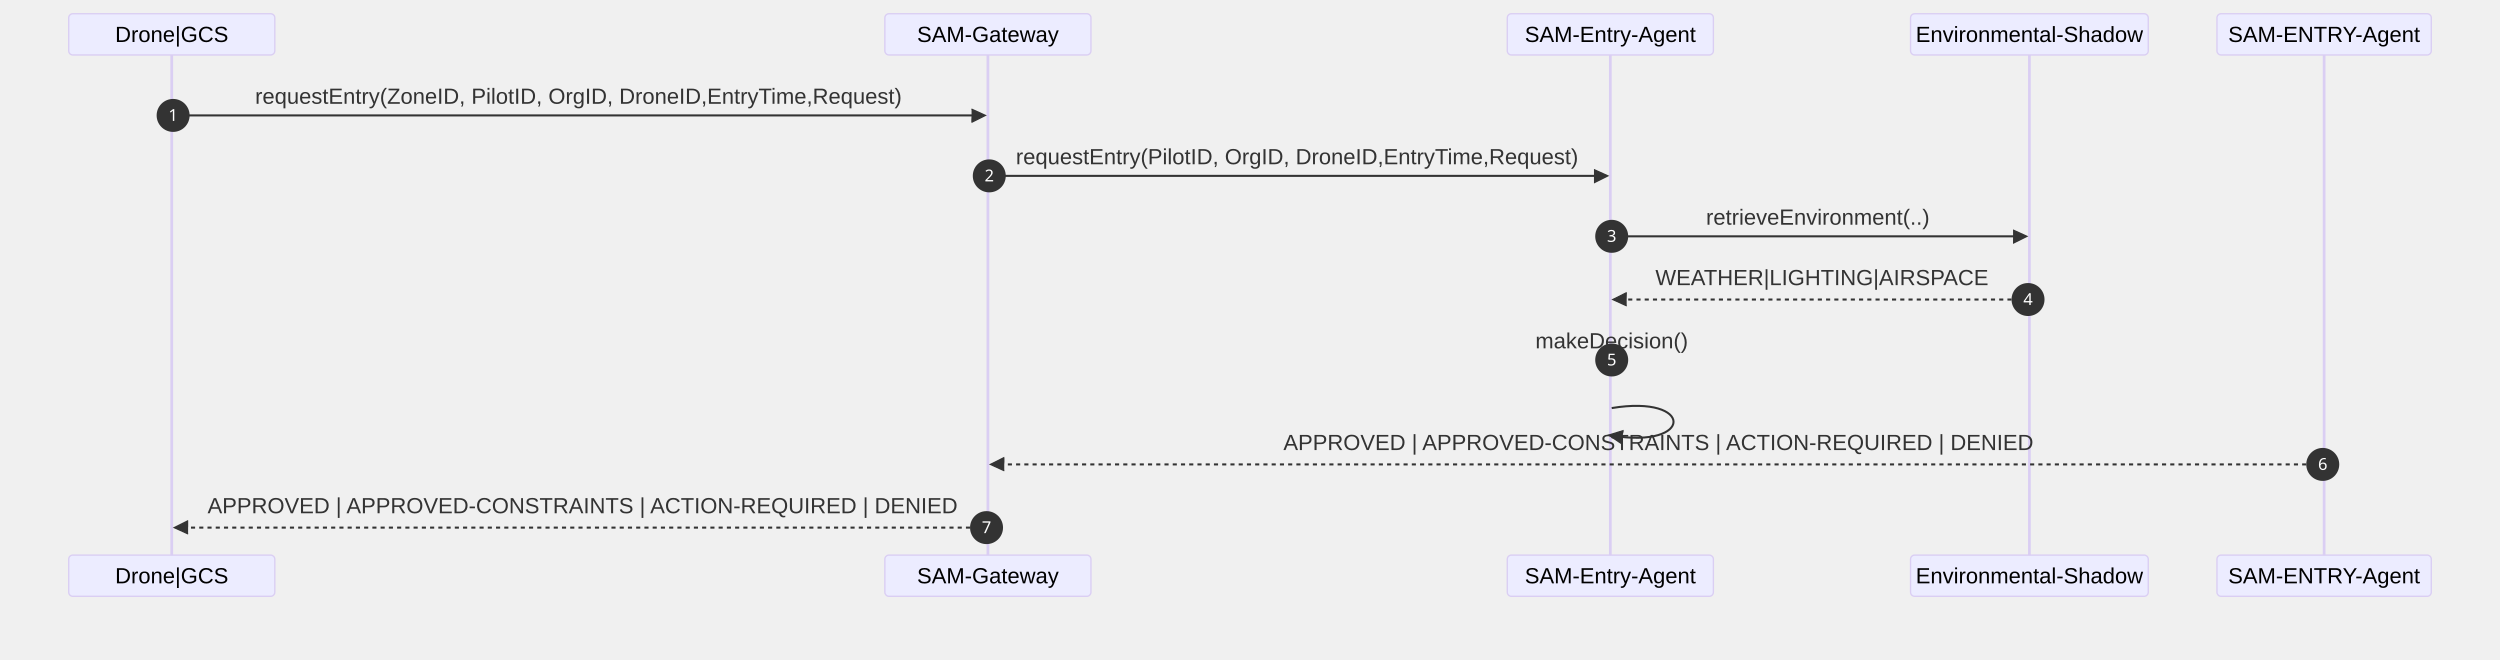
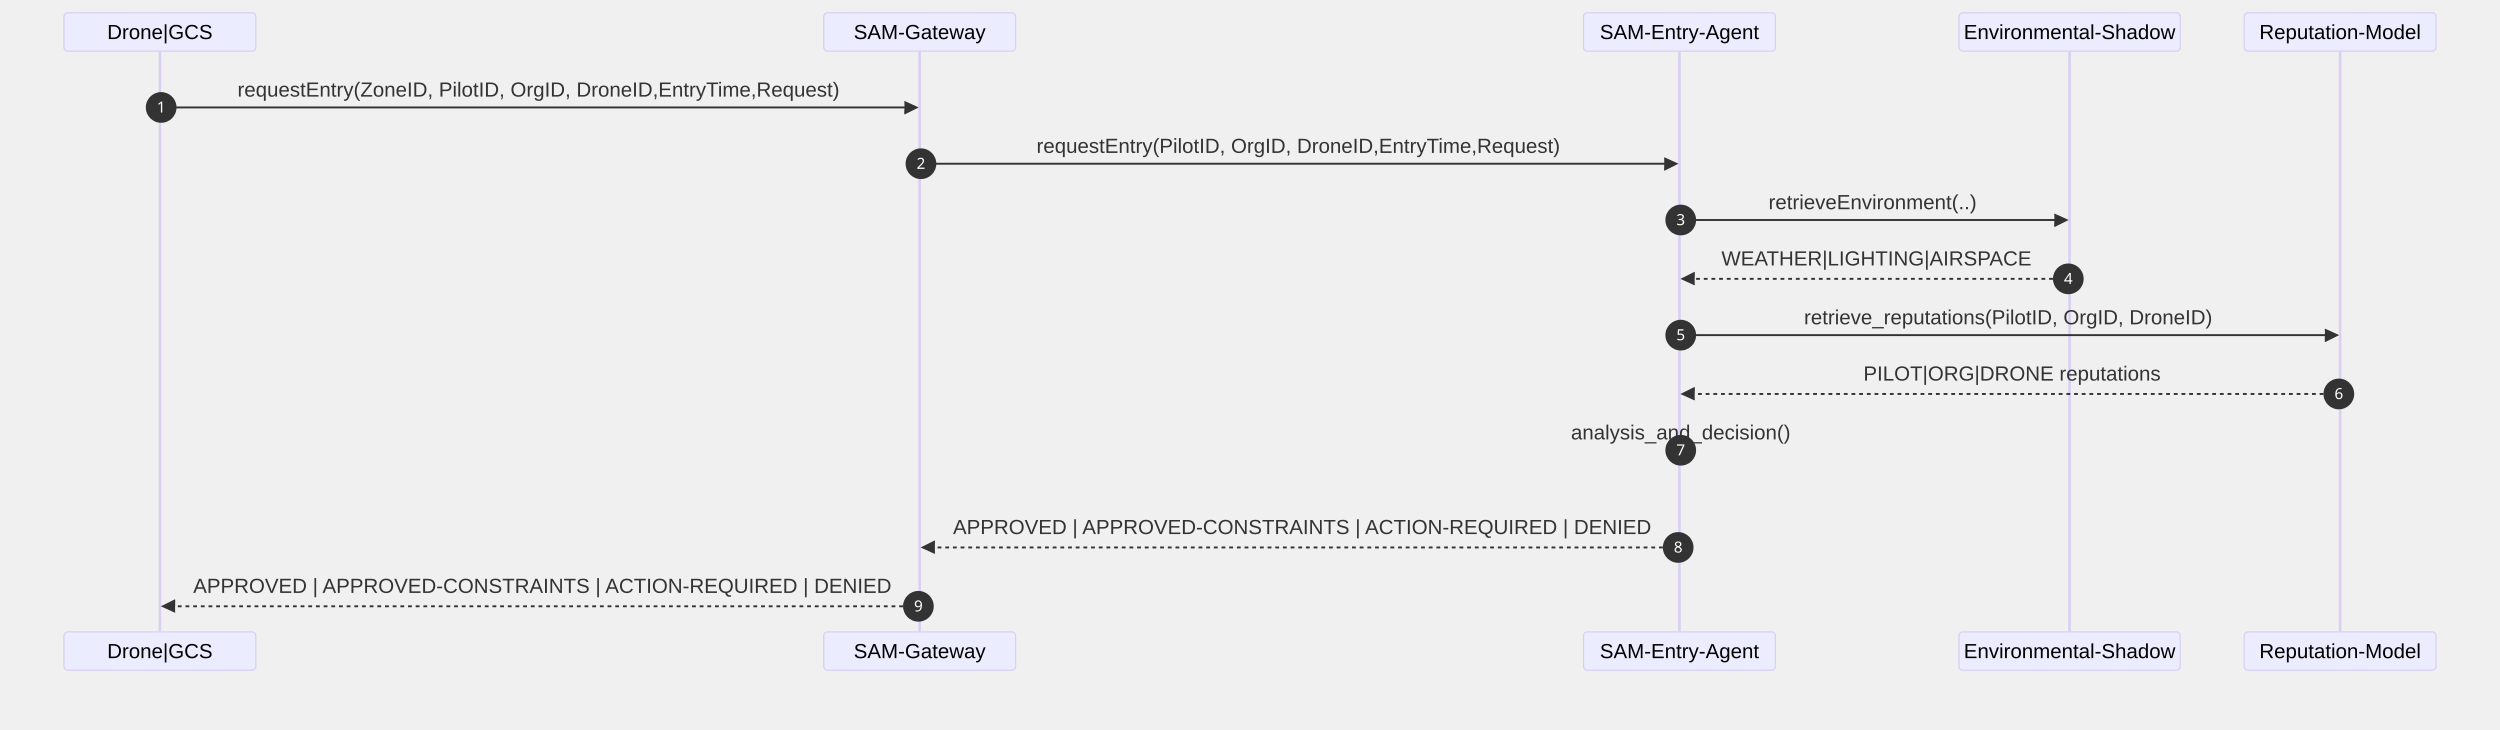
- <svg xmlns="http://www.w3.org/2000/svg" id="my-svg" width="700" style="background-color: white;" viewBox="-50 -10 1819.5 480" role="graphics-document document" aria-roledescription="sequence">
+ <svg xmlns="http://www.w3.org/2000/svg" id="my-svg" width="700" style="background-color: white;" viewBox="-50 -10 1954.5 570" role="graphics-document document" aria-roledescription="sequence">
  <g>
-     <rect x="1563.5" y="394.0" fill="#eaeaea" stroke="#666" width="156" height="30.0" name="SAM-ENTRY-Agent" rx="3" ry="3" class="actor actor-bottom" />
-     <text x="1641.5" y="409.0" dominant-baseline="central" alignment-baseline="central" class="actor actor-box" style="text-anchor: middle; font-size: 16px; font-weight: 400;">
-       <tspan x="1641.5" dy="0">SAM-ENTRY-Agent</tspan>
+     <rect x="1704.5" y="484.0" fill="#eaeaea" stroke="#666" width="150" height="30.0" name="Reputation-Model" rx="3" ry="3" class="actor actor-bottom" />
+     <text x="1779.5" y="499.0" dominant-baseline="central" alignment-baseline="central" class="actor actor-box" style="text-anchor: middle; font-size: 16px; font-weight: 400;">
+       <tspan x="1779.5" dy="0">Reputation-Model</tspan>
    </text>
  </g>
  <g>
-     <rect x="1340.5" y="394.0" fill="#eaeaea" stroke="#666" width="173" height="30.0" name="Environmental-Shadow" rx="3" ry="3" class="actor actor-bottom" />
-     <text x="1427" y="409.0" dominant-baseline="central" alignment-baseline="central" class="actor actor-box" style="text-anchor: middle; font-size: 16px; font-weight: 400;">
-       <tspan x="1427" dy="0">Environmental-Shadow</tspan>
+     <rect x="1481.5" y="484.0" fill="#eaeaea" stroke="#666" width="173" height="30.0" name="Environmental-Shadow" rx="3" ry="3" class="actor actor-bottom" />
+     <text x="1568" y="499.0" dominant-baseline="central" alignment-baseline="central" class="actor actor-box" style="text-anchor: middle; font-size: 16px; font-weight: 400;">
+       <tspan x="1568" dy="0">Environmental-Shadow</tspan>
    </text>
  </g>
  <g>
-     <rect x="1047" y="394.0" fill="#eaeaea" stroke="#666" width="150" height="30.0" name="SAM-Entry-Agent" rx="3" ry="3" class="actor actor-bottom" />
-     <text x="1122" y="409.0" dominant-baseline="central" alignment-baseline="central" class="actor actor-box" style="text-anchor: middle; font-size: 16px; font-weight: 400;">
-       <tspan x="1122" dy="0">SAM-Entry-Agent</tspan>
+     <rect x="1188" y="484.0" fill="#eaeaea" stroke="#666" width="150" height="30.0" name="SAM-Entry-Agent" rx="3" ry="3" class="actor actor-bottom" />
+     <text x="1263" y="499.0" dominant-baseline="central" alignment-baseline="central" class="actor actor-box" style="text-anchor: middle; font-size: 16px; font-weight: 400;">
+       <tspan x="1263" dy="0">SAM-Entry-Agent</tspan>
    </text>
  </g>
  <g>
-     <rect x="594" y="394.0" fill="#eaeaea" stroke="#666" width="150" height="30.0" name="SAM-Gateway" rx="3" ry="3" class="actor actor-bottom" />
-     <text x="669" y="409.0" dominant-baseline="central" alignment-baseline="central" class="actor actor-box" style="text-anchor: middle; font-size: 16px; font-weight: 400;">
+     <rect x="594" y="484.0" fill="#eaeaea" stroke="#666" width="150" height="30.0" name="SAM-Gateway" rx="3" ry="3" class="actor actor-bottom" />
+     <text x="669" y="499.0" dominant-baseline="central" alignment-baseline="central" class="actor actor-box" style="text-anchor: middle; font-size: 16px; font-weight: 400;">
      <tspan x="669" dy="0">SAM-Gateway</tspan>
    </text>
  </g>
  <g>
-     <rect x="0" y="394.0" fill="#eaeaea" stroke="#666" width="150" height="30.0" name="Drone|GCS" rx="3" ry="3" class="actor actor-bottom" />
-     <text x="75" y="409.0" dominant-baseline="central" alignment-baseline="central" class="actor actor-box" style="text-anchor: middle; font-size: 16px; font-weight: 400;">
+     <rect x="0" y="484.0" fill="#eaeaea" stroke="#666" width="150" height="30.0" name="Drone|GCS" rx="3" ry="3" class="actor actor-bottom" />
+     <text x="75" y="499.0" dominant-baseline="central" alignment-baseline="central" class="actor actor-box" style="text-anchor: middle; font-size: 16px; font-weight: 400;">
      <tspan x="75" dy="0">Drone|GCS</tspan>
    </text>
  </g>
  <g>
-     <line id="actor4" x1="1641.5" y1="30.0" x2="1641.5" y2="394.0" class="actor-line 200" stroke-width="0.5px" stroke="#999" name="SAM-ENTRY-Agent" />
+     <line id="actor4" x1="1779.5" y1="30.0" x2="1779.5" y2="484.0" class="actor-line 200" stroke-width="0.5px" stroke="#999" name="Reputation-Model" />
    <g id="root-4">
-       <rect x="1563.5" y="0" fill="#eaeaea" stroke="#666" width="156" height="30.0" name="SAM-ENTRY-Agent" rx="3" ry="3" class="actor actor-top" />
-       <text x="1641.5" y="15.0" dominant-baseline="central" alignment-baseline="central" class="actor actor-box" style="text-anchor: middle; font-size: 16px; font-weight: 400;">
-         <tspan x="1641.5" dy="0">SAM-ENTRY-Agent</tspan>
+       <rect x="1704.5" y="0" fill="#eaeaea" stroke="#666" width="150" height="30.0" name="Reputation-Model" rx="3" ry="3" class="actor actor-top" />
+       <text x="1779.5" y="15.0" dominant-baseline="central" alignment-baseline="central" class="actor actor-box" style="text-anchor: middle; font-size: 16px; font-weight: 400;">
+         <tspan x="1779.5" dy="0">Reputation-Model</tspan>
      </text>
    </g>
  </g>
  <g>
-     <line id="actor3" x1="1427" y1="30.0" x2="1427" y2="394.0" class="actor-line 200" stroke-width="0.5px" stroke="#999" name="Environmental-Shadow" />
+     <line id="actor3" x1="1568" y1="30.0" x2="1568" y2="484.0" class="actor-line 200" stroke-width="0.5px" stroke="#999" name="Environmental-Shadow" />
    <g id="root-3">
-       <rect x="1340.5" y="0" fill="#eaeaea" stroke="#666" width="173" height="30.0" name="Environmental-Shadow" rx="3" ry="3" class="actor actor-top" />
-       <text x="1427" y="15.0" dominant-baseline="central" alignment-baseline="central" class="actor actor-box" style="text-anchor: middle; font-size: 16px; font-weight: 400;">
-         <tspan x="1427" dy="0">Environmental-Shadow</tspan>
+       <rect x="1481.5" y="0" fill="#eaeaea" stroke="#666" width="173" height="30.0" name="Environmental-Shadow" rx="3" ry="3" class="actor actor-top" />
+       <text x="1568" y="15.0" dominant-baseline="central" alignment-baseline="central" class="actor actor-box" style="text-anchor: middle; font-size: 16px; font-weight: 400;">
+         <tspan x="1568" dy="0">Environmental-Shadow</tspan>
      </text>
    </g>
  </g>
  <g>
-     <line id="actor2" x1="1122" y1="30.0" x2="1122" y2="394.0" class="actor-line 200" stroke-width="0.5px" stroke="#999" name="SAM-Entry-Agent" />
+     <line id="actor2" x1="1263" y1="30.0" x2="1263" y2="484.0" class="actor-line 200" stroke-width="0.5px" stroke="#999" name="SAM-Entry-Agent" />
    <g id="root-2">
-       <rect x="1047" y="0" fill="#eaeaea" stroke="#666" width="150" height="30.0" name="SAM-Entry-Agent" rx="3" ry="3" class="actor actor-top" />
-       <text x="1122" y="15.0" dominant-baseline="central" alignment-baseline="central" class="actor actor-box" style="text-anchor: middle; font-size: 16px; font-weight: 400;">
-         <tspan x="1122" dy="0">SAM-Entry-Agent</tspan>
+       <rect x="1188" y="0" fill="#eaeaea" stroke="#666" width="150" height="30.0" name="SAM-Entry-Agent" rx="3" ry="3" class="actor actor-top" />
+       <text x="1263" y="15.0" dominant-baseline="central" alignment-baseline="central" class="actor actor-box" style="text-anchor: middle; font-size: 16px; font-weight: 400;">
+         <tspan x="1263" dy="0">SAM-Entry-Agent</tspan>
      </text>
    </g>
  </g>
  <g>
-     <line id="actor1" x1="669" y1="30.0" x2="669" y2="394.0" class="actor-line 200" stroke-width="0.5px" stroke="#999" name="SAM-Gateway" />
+     <line id="actor1" x1="669" y1="30.0" x2="669" y2="484.0" class="actor-line 200" stroke-width="0.5px" stroke="#999" name="SAM-Gateway" />
    <g id="root-1">
      <rect x="594" y="0" fill="#eaeaea" stroke="#666" width="150" height="30.0" name="SAM-Gateway" rx="3" ry="3" class="actor actor-top" />
      <text x="669" y="15.0" dominant-baseline="central" alignment-baseline="central" class="actor actor-box" style="text-anchor: middle; font-size: 16px; font-weight: 400;">
        <tspan x="669" dy="0">SAM-Gateway</tspan>
      </text>
    </g>
  </g>
  <g>
-     <line id="actor0" x1="75" y1="30.0" x2="75" y2="394.0" class="actor-line 200" stroke-width="0.5px" stroke="#999" name="Drone|GCS" />
+     <line id="actor0" x1="75" y1="30.0" x2="75" y2="484.0" class="actor-line 200" stroke-width="0.5px" stroke="#999" name="Drone|GCS" />
    <g id="root-0">
      <rect x="0" y="0" fill="#eaeaea" stroke="#666" width="150" height="30.0" name="Drone|GCS" rx="3" ry="3" class="actor actor-top" />
      <text x="75" y="15.0" dominant-baseline="central" alignment-baseline="central" class="actor actor-box" style="text-anchor: middle; font-size: 16px; font-weight: 400;">
        <tspan x="75" dy="0">Drone|GCS</tspan>
      </text>
    </g>
  </g>
  <style>#my-svg{font-family:"trebuchet ms",verdana,arial,sans-serif;font-size:16px;fill:#333;}@keyframes edge-animation-frame{from{stroke-dashoffset:0;}}@keyframes dash{to{stroke-dashoffset:0;}}#my-svg .edge-animation-slow{stroke-dasharray:9,5!important;stroke-dashoffset:900;animation:dash 50s linear infinite;stroke-linecap:round;}#my-svg .edge-animation-fast{stroke-dasharray:9,5!important;stroke-dashoffset:900;animation:dash 20s linear infinite;stroke-linecap:round;}#my-svg .error-icon{fill:#552222;}#my-svg .error-text{fill:#552222;stroke:#552222;}#my-svg .edge-thickness-normal{stroke-width:1px;}#my-svg .edge-thickness-thick{stroke-width:3.5px;}#my-svg .edge-pattern-solid{stroke-dasharray:0;}#my-svg .edge-thickness-invisible{stroke-width:0;fill:none;}#my-svg .edge-pattern-dashed{stroke-dasharray:3;}#my-svg .edge-pattern-dotted{stroke-dasharray:2;}#my-svg .marker{fill:#333333;stroke:#333333;}#my-svg .marker.cross{stroke:#333333;}#my-svg svg{font-family:"trebuchet ms",verdana,arial,sans-serif;font-size:16px;}#my-svg p{margin:0;}#my-svg .actor{stroke:hsl(259.626, 59.777%, 87.902%);fill:#ECECFF;}#my-svg text.actor&gt;tspan{fill:black;stroke:none;}#my-svg .actor-line{stroke:hsl(259.626, 59.777%, 87.902%);}#my-svg .innerArc{stroke-width:1.5;stroke-dasharray:none;}#my-svg .messageLine0{stroke-width:1.5;stroke-dasharray:none;stroke:#333;}#my-svg .messageLine1{stroke-width:1.5;stroke-dasharray:2,2;stroke:#333;}#my-svg #arrowhead path{fill:#333;stroke:#333;}#my-svg .sequenceNumber{fill:white;}#my-svg #sequencenumber{fill:#333;}#my-svg #crosshead path{fill:#333;stroke:#333;}#my-svg .messageText{fill:#333;stroke:none;}#my-svg .labelBox{stroke:hsl(259.626, 59.777%, 87.902%);fill:#ECECFF;}#my-svg .labelText,#my-svg .labelText&gt;tspan{fill:black;stroke:none;}#my-svg .loopText,#my-svg .loopText&gt;tspan{fill:black;stroke:none;}#my-svg .loopLine{stroke-width:2px;stroke-dasharray:2,2;stroke:hsl(259.626, 59.777%, 87.902%);fill:hsl(259.626, 59.777%, 87.902%);}#my-svg .note{stroke:#aaaa33;fill:#fff5ad;}#my-svg .noteText,#my-svg .noteText&gt;tspan{fill:black;stroke:none;}#my-svg .activation0{fill:#f4f4f4;stroke:#666;}#my-svg .activation1{fill:#f4f4f4;stroke:#666;}#my-svg .activation2{fill:#f4f4f4;stroke:#666;}#my-svg .actorPopupMenu{position:absolute;}#my-svg .actorPopupMenuPanel{position:absolute;fill:#ECECFF;box-shadow:0px 8px 16px 0px rgba(0,0,0,0.2);filter:drop-shadow(3px 5px 2px rgb(0 0 0 / 0.4));}#my-svg .actor-man line{stroke:hsl(259.626, 59.777%, 87.902%);fill:#ECECFF;}#my-svg .actor-man circle,#my-svg line{stroke:hsl(259.626, 59.777%, 87.902%);fill:#ECECFF;stroke-width:2px;}#my-svg :root{--mermaid-font-family:"trebuchet ms",verdana,arial,sans-serif;}</style>
  <g />
  <defs>
    <symbol id="computer" width="24" height="24">
      <path transform="scale(.5)" d="M2 2v13h20v-13h-20zm18 11h-16v-9h16v9zm-10.228 6l.466-1h3.524l.467 1h-4.457zm14.228 3h-24l2-6h2.104l-1.33 4h18.45l-1.297-4h2.073l2 6zm-5-10h-14v-7h14v7z" />
    </symbol>
  </defs>
  <defs>
    <symbol id="database" fill-rule="evenodd" clip-rule="evenodd">
      <path transform="scale(.5)" d="M12.258.001l.256.004.255.005.253.008.251.01.249.012.247.015.246.016.242.019.241.02.239.023.236.024.233.027.231.028.229.031.225.032.223.034.22.036.217.038.214.04.211.041.208.043.205.045.201.046.198.048.194.05.191.051.187.053.183.054.18.056.175.057.172.059.168.06.163.061.16.063.155.064.15.066.074.033.073.033.071.034.07.034.069.035.068.035.067.035.066.035.064.036.064.036.062.036.06.036.06.037.058.037.058.037.055.038.055.038.053.038.052.038.051.039.05.039.048.039.047.039.045.04.044.04.043.04.041.04.04.041.039.041.037.041.036.041.034.041.033.042.032.042.03.042.029.042.027.042.026.043.024.043.023.043.021.043.02.043.018.044.017.043.015.044.013.044.012.044.011.045.009.044.007.045.006.045.004.045.002.045.001.045v17l-.001.045-.002.045-.004.045-.006.045-.007.045-.009.044-.011.045-.012.044-.013.044-.015.044-.017.043-.018.044-.02.043-.021.043-.023.043-.024.043-.026.043-.027.042-.029.042-.03.042-.032.042-.033.042-.034.041-.036.041-.037.041-.039.041-.04.041-.041.04-.043.04-.044.04-.045.04-.047.039-.048.039-.05.039-.051.039-.052.038-.053.038-.055.038-.055.038-.058.037-.058.037-.06.037-.06.036-.062.036-.064.036-.064.036-.066.035-.067.035-.068.035-.069.035-.07.034-.071.034-.073.033-.074.033-.15.066-.155.064-.16.063-.163.061-.168.06-.172.059-.175.057-.18.056-.183.054-.187.053-.191.051-.194.05-.198.048-.201.046-.205.045-.208.043-.211.041-.214.04-.217.038-.22.036-.223.034-.225.032-.229.031-.231.028-.233.027-.236.024-.239.023-.241.02-.242.019-.246.016-.247.015-.249.012-.251.01-.253.008-.255.005-.256.004-.258.001-.258-.001-.256-.004-.255-.005-.253-.008-.251-.01-.249-.012-.247-.015-.245-.016-.243-.019-.241-.02-.238-.023-.236-.024-.234-.027-.231-.028-.228-.031-.226-.032-.223-.034-.22-.036-.217-.038-.214-.04-.211-.041-.208-.043-.204-.045-.201-.046-.198-.048-.195-.05-.19-.051-.187-.053-.184-.054-.179-.056-.176-.057-.172-.059-.167-.06-.164-.061-.159-.063-.155-.064-.151-.066-.074-.033-.072-.033-.072-.034-.07-.034-.069-.035-.068-.035-.067-.035-.066-.035-.064-.036-.063-.036-.062-.036-.061-.036-.06-.037-.058-.037-.057-.037-.056-.038-.055-.038-.053-.038-.052-.038-.051-.039-.049-.039-.049-.039-.046-.039-.046-.04-.044-.04-.043-.04-.041-.04-.04-.041-.039-.041-.037-.041-.036-.041-.034-.041-.033-.042-.032-.042-.03-.042-.029-.042-.027-.042-.026-.043-.024-.043-.023-.043-.021-.043-.02-.043-.018-.044-.017-.043-.015-.044-.013-.044-.012-.044-.011-.045-.009-.044-.007-.045-.006-.045-.004-.045-.002-.045-.001-.045v-17l.001-.045.002-.045.004-.045.006-.045.007-.045.009-.044.011-.045.012-.044.013-.044.015-.044.017-.043.018-.044.02-.043.021-.043.023-.043.024-.043.026-.043.027-.042.029-.042.03-.042.032-.042.033-.042.034-.041.036-.041.037-.041.039-.041.04-.041.041-.04.043-.04.044-.04.046-.04.046-.039.049-.039.049-.039.051-.039.052-.038.053-.038.055-.038.056-.038.057-.037.058-.037.06-.037.061-.036.062-.036.063-.036.064-.036.066-.035.067-.035.068-.035.069-.035.07-.034.072-.034.072-.033.074-.033.151-.066.155-.064.159-.063.164-.061.167-.06.172-.059.176-.057.179-.056.184-.054.187-.053.19-.051.195-.05.198-.048.201-.046.204-.045.208-.043.211-.041.214-.04.217-.038.22-.036.223-.034.226-.032.228-.031.231-.028.234-.027.236-.024.238-.023.241-.02.243-.019.245-.016.247-.015.249-.012.251-.01.253-.008.255-.005.256-.004.258-.001.258.001zm-9.258 20.499v.01l.001.021.003.021.004.022.005.021.006.022.007.022.009.023.01.022.011.023.012.023.013.023.015.023.016.024.017.023.018.024.019.024.021.024.022.025.023.024.024.025.052.049.056.05.061.051.066.051.07.051.075.051.079.052.084.052.088.052.092.052.097.052.102.051.105.052.11.052.114.051.119.051.123.051.127.05.131.05.135.05.139.048.144.049.147.047.152.047.155.047.16.045.163.045.167.043.171.043.176.041.178.041.183.039.187.039.19.037.194.035.197.035.202.033.204.031.209.03.212.029.216.027.219.025.222.024.226.021.23.02.233.018.236.016.24.015.243.012.246.01.249.008.253.005.256.004.259.001.26-.001.257-.004.254-.005.25-.008.247-.011.244-.012.241-.014.237-.016.233-.018.231-.021.226-.021.224-.024.22-.026.216-.027.212-.028.21-.031.205-.031.202-.034.198-.034.194-.036.191-.037.187-.039.183-.04.179-.04.175-.042.172-.043.168-.044.163-.045.16-.046.155-.046.152-.047.148-.048.143-.049.139-.049.136-.05.131-.05.126-.05.123-.051.118-.052.114-.051.11-.052.106-.052.101-.052.096-.052.092-.052.088-.053.083-.051.079-.052.074-.052.07-.051.065-.051.06-.051.056-.05.051-.05.023-.024.023-.025.021-.024.02-.024.019-.024.018-.024.017-.024.015-.023.014-.024.013-.023.012-.023.01-.023.01-.022.008-.022.006-.022.006-.022.004-.022.004-.021.001-.021.001-.021v-4.127l-.077.055-.08.053-.083.054-.085.053-.087.052-.09.052-.093.051-.095.05-.097.05-.1.049-.102.049-.105.048-.106.047-.109.047-.111.046-.114.045-.115.045-.118.044-.12.043-.122.042-.124.042-.126.041-.128.04-.13.04-.132.038-.134.038-.135.037-.138.037-.139.035-.142.035-.143.034-.144.033-.147.032-.148.031-.15.03-.151.03-.153.029-.154.027-.156.027-.158.026-.159.025-.161.024-.162.023-.163.022-.165.021-.166.02-.167.019-.169.018-.169.017-.171.016-.173.015-.173.014-.175.013-.175.012-.177.011-.178.01-.179.008-.179.008-.181.006-.182.005-.182.004-.184.003-.184.002h-.37l-.184-.002-.184-.003-.182-.004-.182-.005-.181-.006-.179-.008-.179-.008-.178-.01-.176-.011-.176-.012-.175-.013-.173-.014-.172-.015-.171-.016-.17-.017-.169-.018-.167-.019-.166-.02-.165-.021-.163-.022-.162-.023-.161-.024-.159-.025-.157-.026-.156-.027-.155-.027-.153-.029-.151-.03-.15-.03-.148-.031-.146-.032-.145-.033-.143-.034-.141-.035-.14-.035-.137-.037-.136-.037-.134-.038-.132-.038-.13-.04-.128-.04-.126-.041-.124-.042-.122-.042-.12-.044-.117-.043-.116-.045-.113-.045-.112-.046-.109-.047-.106-.047-.105-.048-.102-.049-.1-.049-.097-.05-.095-.05-.093-.052-.09-.051-.087-.052-.085-.053-.083-.054-.08-.054-.077-.054v4.127zm0-5.654v.011l.001.021.003.021.004.021.005.022.006.022.007.022.009.022.01.022.011.023.012.023.013.023.015.024.016.023.017.024.018.024.019.024.021.024.022.024.023.025.024.024.052.05.056.05.061.05.066.051.07.051.075.052.079.051.084.052.088.052.092.052.097.052.102.052.105.052.11.051.114.051.119.052.123.05.127.051.131.05.135.049.139.049.144.048.147.048.152.047.155.046.16.045.163.045.167.044.171.042.176.042.178.04.183.04.187.038.19.037.194.036.197.034.202.033.204.032.209.03.212.028.216.027.219.025.222.024.226.022.23.02.233.018.236.016.24.014.243.012.246.01.249.008.253.006.256.003.259.001.26-.001.257-.003.254-.006.25-.008.247-.01.244-.012.241-.015.237-.016.233-.018.231-.02.226-.022.224-.024.22-.025.216-.027.212-.029.21-.03.205-.032.202-.033.198-.035.194-.036.191-.037.187-.039.183-.039.179-.041.175-.042.172-.043.168-.044.163-.045.16-.045.155-.047.152-.047.148-.048.143-.048.139-.05.136-.049.131-.05.126-.051.123-.051.118-.051.114-.052.11-.052.106-.052.101-.052.096-.052.092-.052.088-.052.083-.052.079-.052.074-.051.07-.052.065-.051.06-.05.056-.051.051-.049.023-.025.023-.024.021-.025.02-.024.019-.024.018-.024.017-.024.015-.023.014-.023.013-.024.012-.022.01-.023.01-.023.008-.022.006-.022.006-.022.004-.021.004-.022.001-.021.001-.021v-4.139l-.077.054-.08.054-.083.054-.085.052-.087.053-.09.051-.093.051-.095.051-.097.05-.1.049-.102.049-.105.048-.106.047-.109.047-.111.046-.114.045-.115.044-.118.044-.12.044-.122.042-.124.042-.126.041-.128.04-.13.039-.132.039-.134.038-.135.037-.138.036-.139.036-.142.035-.143.033-.144.033-.147.033-.148.031-.15.03-.151.03-.153.028-.154.028-.156.027-.158.026-.159.025-.161.024-.162.023-.163.022-.165.021-.166.02-.167.019-.169.018-.169.017-.171.016-.173.015-.173.014-.175.013-.175.012-.177.011-.178.009-.179.009-.179.007-.181.007-.182.005-.182.004-.184.003-.184.002h-.37l-.184-.002-.184-.003-.182-.004-.182-.005-.181-.007-.179-.007-.179-.009-.178-.009-.176-.011-.176-.012-.175-.013-.173-.014-.172-.015-.171-.016-.17-.017-.169-.018-.167-.019-.166-.02-.165-.021-.163-.022-.162-.023-.161-.024-.159-.025-.157-.026-.156-.027-.155-.028-.153-.028-.151-.03-.15-.03-.148-.031-.146-.033-.145-.033-.143-.033-.141-.035-.14-.036-.137-.036-.136-.037-.134-.038-.132-.039-.13-.039-.128-.04-.126-.041-.124-.042-.122-.043-.12-.043-.117-.044-.116-.044-.113-.046-.112-.046-.109-.046-.106-.047-.105-.048-.102-.049-.1-.049-.097-.05-.095-.051-.093-.051-.09-.051-.087-.053-.085-.052-.083-.054-.08-.054-.077-.054v4.139zm0-5.666v.011l.001.02.003.022.004.021.005.022.006.021.007.022.009.023.01.022.011.023.012.023.013.023.015.023.016.024.017.024.018.023.019.024.021.025.022.024.023.024.024.025.052.05.056.05.061.05.066.051.07.051.075.052.079.051.084.052.088.052.092.052.097.052.102.052.105.051.11.052.114.051.119.051.123.051.127.05.131.05.135.05.139.049.144.048.147.048.152.047.155.046.16.045.163.045.167.043.171.043.176.042.178.04.183.04.187.038.19.037.194.036.197.034.202.033.204.032.209.03.212.028.216.027.219.025.222.024.226.021.23.02.233.018.236.017.24.014.243.012.246.01.249.008.253.006.256.003.259.001.26-.001.257-.003.254-.006.25-.008.247-.01.244-.013.241-.014.237-.016.233-.018.231-.02.226-.022.224-.024.22-.025.216-.027.212-.029.21-.03.205-.032.202-.033.198-.035.194-.036.191-.037.187-.039.183-.039.179-.041.175-.042.172-.043.168-.044.163-.045.16-.045.155-.047.152-.047.148-.048.143-.049.139-.049.136-.049.131-.051.126-.05.123-.051.118-.052.114-.051.11-.052.106-.052.101-.052.096-.052.092-.052.088-.052.083-.052.079-.052.074-.052.07-.051.065-.051.06-.051.056-.05.051-.049.023-.025.023-.025.021-.024.02-.024.019-.024.018-.024.017-.024.015-.023.014-.024.013-.023.012-.023.01-.022.01-.023.008-.022.006-.022.006-.022.004-.022.004-.021.001-.021.001-.021v-4.153l-.077.054-.08.054-.083.053-.085.053-.087.053-.09.051-.093.051-.095.051-.097.05-.1.049-.102.048-.105.048-.106.048-.109.046-.111.046-.114.046-.115.044-.118.044-.12.043-.122.043-.124.042-.126.041-.128.04-.13.039-.132.039-.134.038-.135.037-.138.036-.139.036-.142.034-.143.034-.144.033-.147.032-.148.032-.15.03-.151.03-.153.028-.154.028-.156.027-.158.026-.159.024-.161.024-.162.023-.163.023-.165.021-.166.02-.167.019-.169.018-.169.017-.171.016-.173.015-.173.014-.175.013-.175.012-.177.01-.178.01-.179.009-.179.007-.181.006-.182.006-.182.004-.184.003-.184.001-.185.001-.185-.001-.184-.001-.184-.003-.182-.004-.182-.006-.181-.006-.179-.007-.179-.009-.178-.01-.176-.01-.176-.012-.175-.013-.173-.014-.172-.015-.171-.016-.17-.017-.169-.018-.167-.019-.166-.02-.165-.021-.163-.023-.162-.023-.161-.024-.159-.024-.157-.026-.156-.027-.155-.028-.153-.028-.151-.03-.15-.03-.148-.032-.146-.032-.145-.033-.143-.034-.141-.034-.14-.036-.137-.036-.136-.037-.134-.038-.132-.039-.13-.039-.128-.041-.126-.041-.124-.041-.122-.043-.12-.043-.117-.044-.116-.044-.113-.046-.112-.046-.109-.046-.106-.048-.105-.048-.102-.048-.1-.05-.097-.049-.095-.051-.093-.051-.09-.052-.087-.052-.085-.053-.083-.053-.08-.054-.077-.054v4.153zm8.74-8.179l-.257.004-.254.005-.25.008-.247.011-.244.012-.241.014-.237.016-.233.018-.231.021-.226.022-.224.023-.22.026-.216.027-.212.028-.21.031-.205.032-.202.033-.198.034-.194.036-.191.038-.187.038-.183.04-.179.041-.175.042-.172.043-.168.043-.163.045-.16.046-.155.046-.152.048-.148.048-.143.048-.139.049-.136.05-.131.05-.126.051-.123.051-.118.051-.114.052-.11.052-.106.052-.101.052-.096.052-.092.052-.088.052-.083.052-.079.052-.074.051-.07.052-.065.051-.06.05-.056.05-.051.05-.023.025-.023.024-.021.024-.02.025-.019.024-.018.024-.017.023-.015.024-.014.023-.013.023-.012.023-.01.023-.01.022-.008.022-.006.023-.006.021-.004.022-.004.021-.001.021-.001.021.001.021.001.021.004.021.004.022.006.021.006.023.008.022.01.022.01.023.012.023.013.023.014.023.015.024.017.023.018.024.019.024.02.025.021.024.023.024.023.025.051.05.056.05.06.05.065.051.07.052.074.051.079.052.083.052.088.052.092.052.096.052.101.052.106.052.11.052.114.052.118.051.123.051.126.051.131.05.136.05.139.049.143.048.148.048.152.048.155.046.16.046.163.045.168.043.172.043.175.042.179.041.183.04.187.038.191.038.194.036.198.034.202.033.205.032.21.031.212.028.216.027.22.026.224.023.226.022.231.021.233.018.237.016.241.014.244.012.247.011.25.008.254.005.257.004.26.001.26-.001.257-.004.254-.005.25-.008.247-.011.244-.012.241-.014.237-.016.233-.018.231-.021.226-.022.224-.023.22-.026.216-.027.212-.028.21-.031.205-.032.202-.033.198-.034.194-.036.191-.038.187-.038.183-.04.179-.041.175-.042.172-.043.168-.043.163-.045.16-.046.155-.046.152-.048.148-.048.143-.048.139-.049.136-.05.131-.05.126-.051.123-.051.118-.051.114-.052.11-.052.106-.052.101-.052.096-.052.092-.052.088-.052.083-.052.079-.052.074-.051.07-.052.065-.051.06-.05.056-.05.051-.05.023-.025.023-.024.021-.024.02-.025.019-.024.018-.024.017-.023.015-.024.014-.023.013-.023.012-.023.01-.023.01-.022.008-.022.006-.023.006-.021.004-.022.004-.021.001-.021.001-.021-.001-.021-.001-.021-.004-.021-.004-.022-.006-.021-.006-.023-.008-.022-.01-.022-.01-.023-.012-.023-.013-.023-.014-.023-.015-.024-.017-.023-.018-.024-.019-.024-.02-.025-.021-.024-.023-.024-.023-.025-.051-.05-.056-.05-.06-.05-.065-.051-.07-.052-.074-.051-.079-.052-.083-.052-.088-.052-.092-.052-.096-.052-.101-.052-.106-.052-.11-.052-.114-.052-.118-.051-.123-.051-.126-.051-.131-.05-.136-.05-.139-.049-.143-.048-.148-.048-.152-.048-.155-.046-.16-.046-.163-.045-.168-.043-.172-.043-.175-.042-.179-.041-.183-.04-.187-.038-.191-.038-.194-.036-.198-.034-.202-.033-.205-.032-.21-.031-.212-.028-.216-.027-.22-.026-.224-.023-.226-.022-.231-.021-.233-.018-.237-.016-.241-.014-.244-.012-.247-.011-.25-.008-.254-.005-.257-.004-.26-.001-.26.001z" />
    </symbol>
  </defs>
  <defs>
    <symbol id="clock" width="24" height="24">
      <path transform="scale(.5)" d="M12 2c5.514 0 10 4.486 10 10s-4.486 10-10 10-10-4.486-10-10 4.486-10 10-10zm0-2c-6.627 0-12 5.373-12 12s5.373 12 12 12 12-5.373 12-12-5.373-12-12-12zm5.848 12.459c.202.038.202.333.001.372-1.907.361-6.045 1.111-6.547 1.111-.719 0-1.301-.582-1.301-1.301 0-.512.77-5.447 1.125-7.445.034-.192.312-.181.343.014l.985 6.238 5.394 1.011z" />
    </symbol>
  </defs>
  <defs>
    <marker id="arrowhead" refX="7.9" refY="5" markerUnits="userSpaceOnUse" markerWidth="12" markerHeight="12" orient="auto-start-reverse">
      <path d="M -1 0 L 10 5 L 0 10 z" />
    </marker>
  </defs>
  <defs>
    <marker id="crosshead" markerWidth="15" markerHeight="8" orient="auto" refX="4" refY="4.5">
      <path fill="none" stroke="#000000" stroke-width="1pt" d="M 1,2 L 6,7 M 6,2 L 1,7" style="stroke-dasharray: 0, 0;" />
    </marker>
  </defs>
  <defs>
    <marker id="filled-head" refX="15.5" refY="7" markerWidth="20" markerHeight="28" orient="auto">
      <path d="M 18,7 L9,13 L14,7 L9,1 Z" />
    </marker>
  </defs>
  <defs>
    <marker id="sequencenumber" refX="15" refY="15" markerWidth="60" markerHeight="40" orient="auto">
      <circle cx="15" cy="15" r="6" />
    </marker>
  </defs>
  <text x="371" y="45.0" text-anchor="middle" dominant-baseline="middle" alignment-baseline="middle" class="messageText" dy="1em" style="font-size: 16px; font-weight: 400;">requestEntry(ZoneID, PilotID, OrgID, DroneID,EntryTime,Request)</text>
  <line x1="76" y1="74.0" x2="665" y2="74.0" class="messageLine0" stroke-width="2" stroke="none" marker-end="url(#arrowhead)" style="fill: none;" />
  <line x1="76" y1="74.0" x2="76" y2="74.0" stroke-width="0" marker-start="url(#sequencenumber)" />
  <text x="76" y="78.0" font-family="sans-serif" font-size="12px" text-anchor="middle" class="sequenceNumber">1</text>
-   <text x="894" y="89.0" text-anchor="middle" dominant-baseline="middle" alignment-baseline="middle" class="messageText" dy="1em" style="font-size: 16px; font-weight: 400;">requestEntry(PilotID, OrgID, DroneID,EntryTime,Request)</text>
-   <line x1="670" y1="118.0" x2="1118" y2="118.0" class="messageLine0" stroke-width="2" stroke="none" marker-end="url(#arrowhead)" style="fill: none;" />
+   <text x="965" y="89.0" text-anchor="middle" dominant-baseline="middle" alignment-baseline="middle" class="messageText" dy="1em" style="font-size: 16px; font-weight: 400;">requestEntry(PilotID, OrgID, DroneID,EntryTime,Request)</text>
+   <line x1="670" y1="118.0" x2="1259" y2="118.0" class="messageLine0" stroke-width="2" stroke="none" marker-end="url(#arrowhead)" style="fill: none;" />
  <line x1="670" y1="118.0" x2="670" y2="118.0" stroke-width="0" marker-start="url(#sequencenumber)" />
  <text x="670" y="122.0" font-family="sans-serif" font-size="12px" text-anchor="middle" class="sequenceNumber">2</text>
-   <text x="1273" y="133.0" text-anchor="middle" dominant-baseline="middle" alignment-baseline="middle" class="messageText" dy="1em" style="font-size: 16px; font-weight: 400;">retrieveEnvironment(..)</text>
-   <line x1="1123" y1="162.0" x2="1423" y2="162.0" class="messageLine0" stroke-width="2" stroke="none" marker-end="url(#arrowhead)" style="fill: none;" />
-   <line x1="1123" y1="162.0" x2="1123" y2="162.0" stroke-width="0" marker-start="url(#sequencenumber)" />
-   <text x="1123" y="166.0" font-family="sans-serif" font-size="12px" text-anchor="middle" class="sequenceNumber">3</text>
-   <text x="1276" y="177.0" text-anchor="middle" dominant-baseline="middle" alignment-baseline="middle" class="messageText" dy="1em" style="font-size: 16px; font-weight: 400;">WEATHER|LIGHTING|AIRSPACE</text>
-   <line x1="1426" y1="208.0" x2="1126" y2="208.0" class="messageLine1" stroke-width="2" stroke="none" marker-end="url(#arrowhead)" style="stroke-dasharray: 3, 3; fill: none;" />
-   <line x1="1426" y1="208.0" x2="1426" y2="208.0" stroke-width="0" marker-start="url(#sequencenumber)" />
-   <text x="1426" y="212.0" font-family="sans-serif" font-size="12px" text-anchor="middle" class="sequenceNumber">4</text>
-   <text x="1123" y="223.0" text-anchor="middle" dominant-baseline="middle" alignment-baseline="middle" class="messageText" dy="1em" style="font-size: 16px; font-weight: 400;">makeDecision()</text>
-   <path d="M 1123,287 C 1183,277 1183,317 1123,307" class="messageLine0" stroke-width="2" stroke="none" marker-end="url(#arrowhead)" style="fill: none;" />
-   <line x1="1123" y1="252.0" x2="1123" y2="252.0" stroke-width="0" marker-start="url(#sequencenumber)" />
-   <text x="1123" y="256.0" font-family="sans-serif" font-size="12px" text-anchor="middle" class="sequenceNumber">5</text>
-   <text x="1157" y="297.0" text-anchor="middle" dominant-baseline="middle" alignment-baseline="middle" class="messageText" dy="1em" style="font-size: 16px; font-weight: 400;">APPROVED | APPROVED-CONSTRAINTS | ACTION-REQUIRED | DENIED</text>
-   <line x1="1640.5" y1="328.0" x2="673" y2="328.0" class="messageLine1" stroke-width="2" stroke="none" marker-end="url(#arrowhead)" style="stroke-dasharray: 3, 3; fill: none;" />
-   <line x1="1640.5" y1="328.0" x2="1640.5" y2="328.0" stroke-width="0" marker-start="url(#sequencenumber)" />
-   <text x="1640.5" y="332.0" font-family="sans-serif" font-size="12px" text-anchor="middle" class="sequenceNumber">6</text>
-   <text x="374" y="343.0" text-anchor="middle" dominant-baseline="middle" alignment-baseline="middle" class="messageText" dy="1em" style="font-size: 16px; font-weight: 400;">APPROVED | APPROVED-CONSTRAINTS | ACTION-REQUIRED | DENIED</text>
-   <line x1="668" y1="374.0" x2="79" y2="374.0" class="messageLine1" stroke-width="2" stroke="none" marker-end="url(#arrowhead)" style="stroke-dasharray: 3, 3; fill: none;" />
-   <line x1="668" y1="374.0" x2="668" y2="374.0" stroke-width="0" marker-start="url(#sequencenumber)" />
-   <text x="668" y="378.0" font-family="sans-serif" font-size="12px" text-anchor="middle" class="sequenceNumber">7</text>
+   <text x="1414" y="133.0" text-anchor="middle" dominant-baseline="middle" alignment-baseline="middle" class="messageText" dy="1em" style="font-size: 16px; font-weight: 400;">retrieveEnvironment(..)</text>
+   <line x1="1264" y1="162.0" x2="1564" y2="162.0" class="messageLine0" stroke-width="2" stroke="none" marker-end="url(#arrowhead)" style="fill: none;" />
+   <line x1="1264" y1="162.0" x2="1264" y2="162.0" stroke-width="0" marker-start="url(#sequencenumber)" />
+   <text x="1264" y="166.0" font-family="sans-serif" font-size="12px" text-anchor="middle" class="sequenceNumber">3</text>
+   <text x="1417" y="177.0" text-anchor="middle" dominant-baseline="middle" alignment-baseline="middle" class="messageText" dy="1em" style="font-size: 16px; font-weight: 400;">WEATHER|LIGHTING|AIRSPACE</text>
+   <line x1="1567" y1="208.0" x2="1267" y2="208.0" class="messageLine1" stroke-width="2" stroke="none" marker-end="url(#arrowhead)" style="stroke-dasharray: 3, 3; fill: none;" />
+   <line x1="1567" y1="208.0" x2="1567" y2="208.0" stroke-width="0" marker-start="url(#sequencenumber)" />
+   <text x="1567" y="212.0" font-family="sans-serif" font-size="12px" text-anchor="middle" class="sequenceNumber">4</text>
+   <text x="1520" y="223.0" text-anchor="middle" dominant-baseline="middle" alignment-baseline="middle" class="messageText" dy="1em" style="font-size: 16px; font-weight: 400;">retrieve_reputations(PilotID, OrgID, DroneID)</text>
+   <line x1="1264" y1="252.0" x2="1775.5" y2="252.0" class="messageLine0" stroke-width="2" stroke="none" marker-end="url(#arrowhead)" style="fill: none;" />
+   <line x1="1264" y1="252.0" x2="1264" y2="252.0" stroke-width="0" marker-start="url(#sequencenumber)" />
+   <text x="1264" y="256.0" font-family="sans-serif" font-size="12px" text-anchor="middle" class="sequenceNumber">5</text>
+   <text x="1523" y="267.0" text-anchor="middle" dominant-baseline="middle" alignment-baseline="middle" class="messageText" dy="1em" style="font-size: 16px; font-weight: 400;">PILOT|ORG|DRONE reputations</text>
+   <line x1="1778.5" y1="298.0" x2="1267" y2="298.0" class="messageLine1" stroke-width="2" stroke="none" marker-end="url(#arrowhead)" style="stroke-dasharray: 3, 3; fill: none;" />
+   <line x1="1778.5" y1="298.0" x2="1778.5" y2="298.0" stroke-width="0" marker-start="url(#sequencenumber)" />
+   <text x="1778.5" y="302.0" font-family="sans-serif" font-size="12px" text-anchor="middle" class="sequenceNumber">6</text>
+   <text x="1264" y="313.0" text-anchor="middle" dominant-baseline="middle" alignment-baseline="middle" class="messageText" dy="1em" style="font-size: 16px; font-weight: 400;">analysis_and_decision()</text>
+   <path d="M 1299.0,,377 C 1359.0,,367 1359.0,,407 1299.0,,397" class="messageLine0" stroke-width="2" stroke="none" marker-end="url(#arrowhead)" style="fill: none;" />
+   <line x1="1264" y1="342.0" x2="1264" y2="342.0" stroke-width="0" marker-start="url(#sequencenumber)" />
+   <text x="1264" y="346.0" font-family="sans-serif" font-size="12px" text-anchor="middle" class="sequenceNumber">7</text>
+   <text x="968" y="387.0" text-anchor="middle" dominant-baseline="middle" alignment-baseline="middle" class="messageText" dy="1em" style="font-size: 16px; font-weight: 400;">APPROVED | APPROVED-CONSTRAINTS | ACTION-REQUIRED | DENIED</text>
+   <line x1="1262" y1="418.0" x2="673" y2="418.0" class="messageLine1" stroke-width="2" stroke="none" marker-end="url(#arrowhead)" style="stroke-dasharray: 3, 3; fill: none;" />
+   <line x1="1262" y1="418.0" x2="1262" y2="418.0" stroke-width="0" marker-start="url(#sequencenumber)" />
+   <text x="1262" y="422.0" font-family="sans-serif" font-size="12px" text-anchor="middle" class="sequenceNumber">8</text>
+   <text x="374" y="433.0" text-anchor="middle" dominant-baseline="middle" alignment-baseline="middle" class="messageText" dy="1em" style="font-size: 16px; font-weight: 400;">APPROVED | APPROVED-CONSTRAINTS | ACTION-REQUIRED | DENIED</text>
+   <line x1="668" y1="464.0" x2="79" y2="464.0" class="messageLine1" stroke-width="2" stroke="none" marker-end="url(#arrowhead)" style="stroke-dasharray: 3, 3; fill: none;" />
+   <line x1="668" y1="464.0" x2="668" y2="464.0" stroke-width="0" marker-start="url(#sequencenumber)" />
+   <text x="668" y="468.0" font-family="sans-serif" font-size="12px" text-anchor="middle" class="sequenceNumber">9</text>
</svg>
